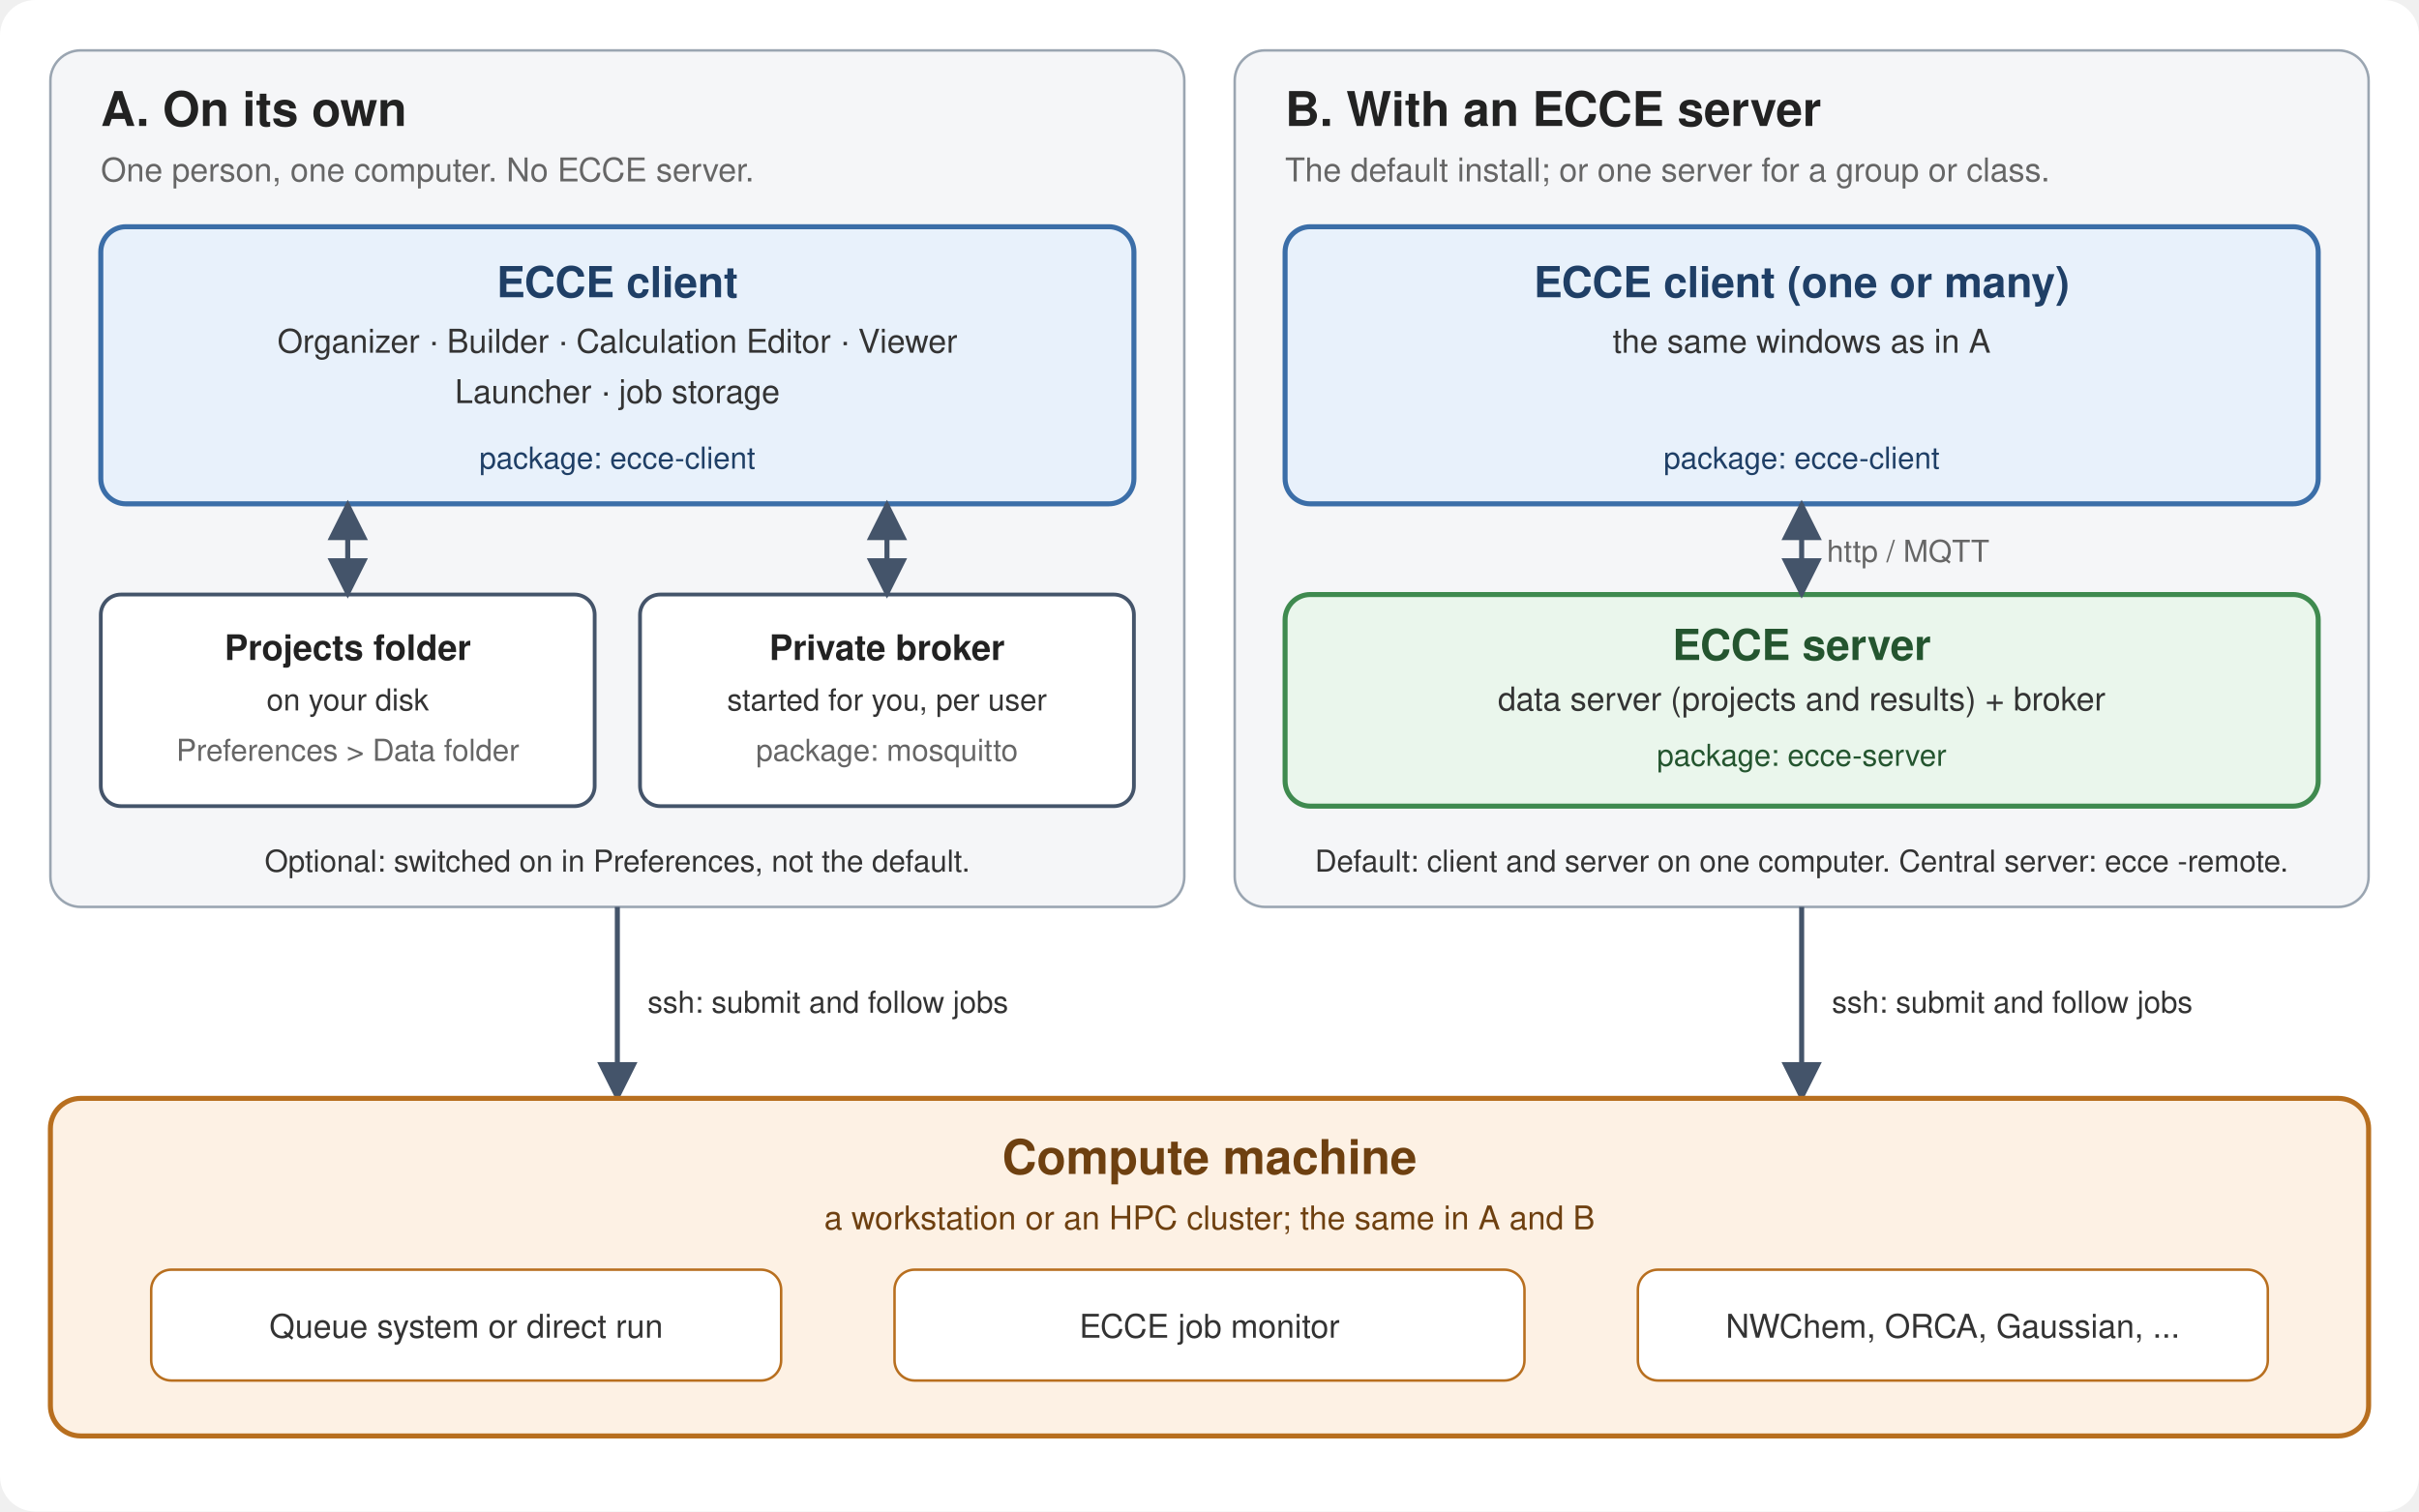
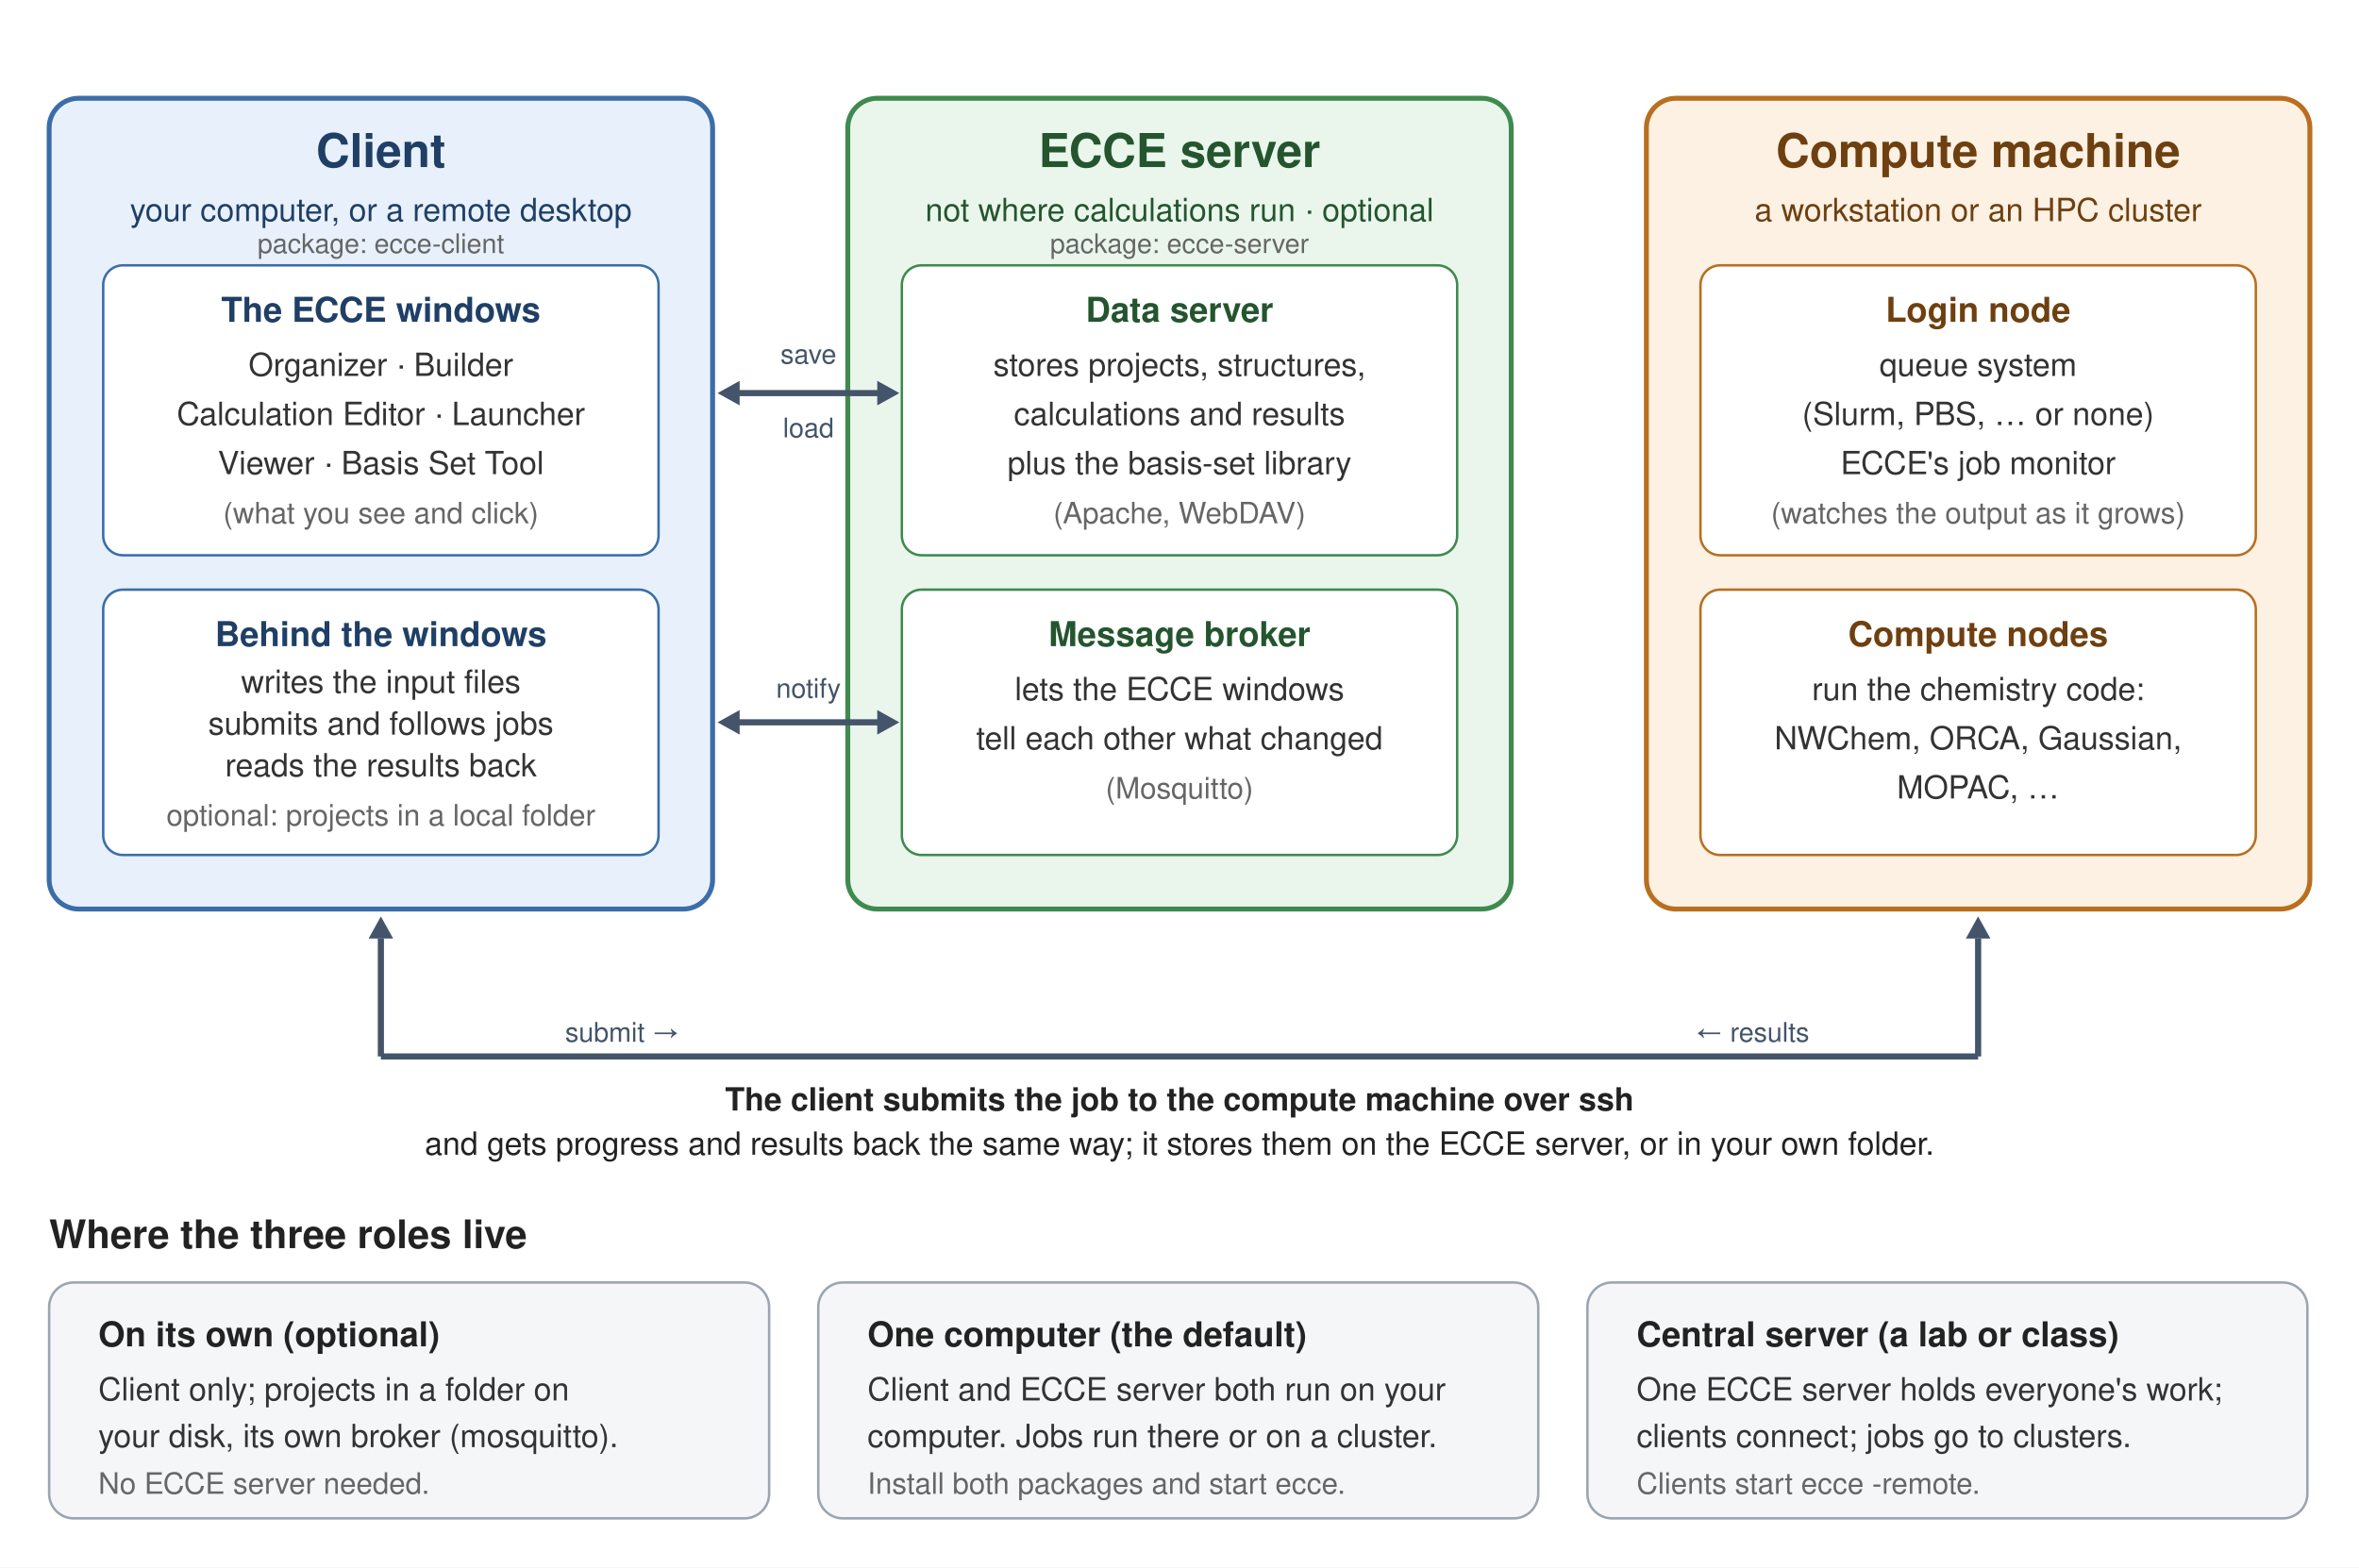
- <svg xmlns="http://www.w3.org/2000/svg" width="960" height="600" viewBox="0 0 960 600" font-family="Helvetica, Arial, sans-serif">
-   <defs>
-     <marker id="a" viewBox="0 0 10 10" refX="9" refY="5" markerWidth="8" markerHeight="8" orient="auto-start-reverse">
-       <path d="M0,0 L10,5 L0,10 z" fill="#44546a" />
-     </marker>
-   </defs>
-   <rect width="960" height="600" rx="14" fill="#ffffff" />
-   <rect x="20" y="20" width="450" height="340" rx="12" fill="#f5f6f8" stroke="#9aa5b1" />
-   <text x="40" y="50" font-size="19" font-weight="bold" fill="#222">A. On its own</text>
-   <text x="40" y="72" font-size="13" fill="#666">One person, one computer. No ECCE server.</text>
-   <rect x="40" y="90" width="410" height="110" rx="10" fill="#e8f1fb" stroke="#3b6ea8" stroke-width="2" />
-   <text x="245" y="118" text-anchor="middle" font-size="17" font-weight="bold" fill="#1f3f66">ECCE client</text>
-   <text x="245" y="140" text-anchor="middle" font-size="13" fill="#333">Organizer · Builder · Calculation Editor · Viewer</text>
-   <text x="245" y="160" text-anchor="middle" font-size="13" fill="#333">Launcher · job storage</text>
-   <text x="245" y="186" text-anchor="middle" font-size="12" fill="#1f3f66">package: ecce-client</text>
-   <rect x="40" y="236" width="196" height="84" rx="8" fill="#ffffff" stroke="#44546a" stroke-width="1.5" />
-   <text x="138" y="262" text-anchor="middle" font-size="14" font-weight="bold" fill="#222">Projects folder</text>
-   <text x="138" y="282" text-anchor="middle" font-size="12" fill="#333">on your disk</text>
-   <text x="138" y="302" text-anchor="middle" font-size="12" fill="#666">Preferences &gt; Data folder</text>
-   <rect x="254" y="236" width="196" height="84" rx="8" fill="#ffffff" stroke="#44546a" stroke-width="1.5" />
-   <text x="352" y="262" text-anchor="middle" font-size="14" font-weight="bold" fill="#222">Private broker</text>
-   <text x="352" y="282" text-anchor="middle" font-size="12" fill="#333">started for you, per user</text>
-   <text x="352" y="302" text-anchor="middle" font-size="12" fill="#666">package: mosquitto</text>
-   <line x1="138" y1="200" x2="138" y2="236" stroke="#44546a" stroke-width="2" marker-end="url(#a)" marker-start="url(#a)" />
-   <line x1="352" y1="200" x2="352" y2="236" stroke="#44546a" stroke-width="2" marker-end="url(#a)" marker-start="url(#a)" />
-   <text x="245" y="346" text-anchor="middle" font-size="12" fill="#333">Optional: switched on in Preferences, not the default.</text>
-   <rect x="490" y="20" width="450" height="340" rx="12" fill="#f5f6f8" stroke="#9aa5b1" />
-   <text x="510" y="50" font-size="19" font-weight="bold" fill="#222">B. With an ECCE server</text>
-   <text x="510" y="72" font-size="13" fill="#666">The default install; or one server for a group or class.</text>
-   <rect x="510" y="90" width="410" height="110" rx="10" fill="#e8f1fb" stroke="#3b6ea8" stroke-width="2" />
-   <text x="715" y="118" text-anchor="middle" font-size="17" font-weight="bold" fill="#1f3f66">ECCE client (one or many)</text>
-   <text x="715" y="140" text-anchor="middle" font-size="13" fill="#333">the same windows as in A</text>
-   <text x="715" y="186" text-anchor="middle" font-size="12" fill="#1f3f66">package: ecce-client</text>
-   <rect x="510" y="236" width="410" height="84" rx="10" fill="#eaf6ec" stroke="#3f8a4f" stroke-width="2" />
-   <text x="715" y="262" text-anchor="middle" font-size="17" font-weight="bold" fill="#24552f">ECCE server</text>
-   <text x="715" y="282" text-anchor="middle" font-size="13" fill="#333">data server (projects and results) + broker</text>
-   <text x="715" y="304" text-anchor="middle" font-size="12" fill="#24552f">package: ecce-server</text>
-   <line x1="715" y1="200" x2="715" y2="236" stroke="#44546a" stroke-width="2" marker-end="url(#a)" marker-start="url(#a)" />
-   <text x="725" y="223" font-size="12" fill="#666">http / MQTT</text>
-   <text x="715" y="346" text-anchor="middle" font-size="12" fill="#333">Default: client and server on one computer. Central server: ecce -remote.</text>
-   <line x1="245" y1="360" x2="245" y2="436" stroke="#44546a" stroke-width="2" marker-end="url(#a)" />
-   <line x1="715" y1="360" x2="715" y2="436" stroke="#44546a" stroke-width="2" marker-end="url(#a)" />
-   <text x="257" y="402" font-size="12" fill="#333">ssh: submit and follow jobs</text>
-   <text x="727" y="402" font-size="12" fill="#333">ssh: submit and follow jobs</text>
-   <rect x="20" y="436" width="920" height="134" rx="12" fill="#fdf1e4" stroke="#b86f1f" stroke-width="2" />
-   <text x="480" y="466" text-anchor="middle" font-size="19" font-weight="bold" fill="#6e4010">Compute machine</text>
-   <text x="480" y="488" text-anchor="middle" font-size="13" fill="#6e4010">a workstation or an HPC cluster; the same in A and B</text>
-   <rect x="60" y="504" width="250" height="44" rx="8" fill="#ffffff" stroke="#b86f1f" />
-   <text x="185" y="531" text-anchor="middle" font-size="13" fill="#333">Queue system or direct run</text>
-   <rect x="355" y="504" width="250" height="44" rx="8" fill="#ffffff" stroke="#b86f1f" />
-   <text x="480" y="531" text-anchor="middle" font-size="13" fill="#333">ECCE job monitor</text>
-   <rect x="650" y="504" width="250" height="44" rx="8" fill="#ffffff" stroke="#b86f1f" />
-   <text x="775" y="531" text-anchor="middle" font-size="13" fill="#333">NWChem, ORCA, Gaussian, ...</text>
+ <svg xmlns="http://www.w3.org/2000/svg" width="960" height="638" viewBox="0 0 960 638" font-family="Helvetica, Arial, sans-serif">
+   <rect width="960" height="638" fill="#ffffff" />
+   <rect x="20" y="40" width="270" height="330" rx="12" fill="#e8f1fb" stroke="#3b6ea8" stroke-width="2" />
+   <text x="155" y="68" text-anchor="middle" font-size="19" font-weight="bold" fill="#1f3f66">Client</text>
+   <text x="155" y="90" text-anchor="middle" font-size="13" fill="#1f3f66">your computer, or a remote desktop</text>
+   <text x="155" y="103" text-anchor="middle" font-size="11" fill="#666">package: ecce-client</text>
+   <rect x="42" y="108" width="226" height="118" rx="8" fill="#ffffff" stroke="#3b6ea8" />
+   <text x="155" y="131" text-anchor="middle" font-size="14" font-weight="bold" fill="#1f3f66">The ECCE windows</text>
+   <text x="155" y="153" text-anchor="middle" font-size="13" fill="#333">Organizer · Builder</text>
+   <text x="155" y="173" text-anchor="middle" font-size="13" fill="#333">Calculation Editor · Launcher</text>
+   <text x="155" y="193" text-anchor="middle" font-size="13" fill="#333">Viewer · Basis Set Tool</text>
+   <text x="155" y="213" text-anchor="middle" font-size="12" fill="#666">(what you see and click)</text>
+   <rect x="42" y="240" width="226" height="108" rx="8" fill="#ffffff" stroke="#3b6ea8" />
+   <text x="155" y="263" text-anchor="middle" font-size="14" font-weight="bold" fill="#1f3f66">Behind the windows</text>
+   <text x="155" y="282" text-anchor="middle" font-size="13" fill="#333">writes the input files</text>
+   <text x="155" y="299" text-anchor="middle" font-size="13" fill="#333">submits and follows jobs</text>
+   <text x="155" y="316" text-anchor="middle" font-size="13" fill="#333">reads the results back</text>
+   <text x="155" y="336" text-anchor="middle" font-size="12" fill="#666">optional: projects in a local folder</text>
+   <rect x="345" y="40" width="270" height="330" rx="12" fill="#eaf6ec" stroke="#3f8a4f" stroke-width="2" />
+   <text x="480" y="68" text-anchor="middle" font-size="19" font-weight="bold" fill="#24552f">ECCE server</text>
+   <text x="480" y="90" text-anchor="middle" font-size="13" fill="#24552f">not where calculations run · optional</text>
+   <text x="480" y="103" text-anchor="middle" font-size="11" fill="#666">package: ecce-server</text>
+   <rect x="367" y="108" width="226" height="118" rx="8" fill="#ffffff" stroke="#3f8a4f" />
+   <text x="480" y="131" text-anchor="middle" font-size="14" font-weight="bold" fill="#24552f">Data server</text>
+   <text x="480" y="153" text-anchor="middle" font-size="13" fill="#333">stores projects, structures,</text>
+   <text x="480" y="173" text-anchor="middle" font-size="13" fill="#333">calculations and results</text>
+   <text x="480" y="193" text-anchor="middle" font-size="13" fill="#333">plus the basis-set library</text>
+   <text x="480" y="213" text-anchor="middle" font-size="12" fill="#666">(Apache, WebDAV)</text>
+   <rect x="367" y="240" width="226" height="108" rx="8" fill="#ffffff" stroke="#3f8a4f" />
+   <text x="480" y="263" text-anchor="middle" font-size="14" font-weight="bold" fill="#24552f">Message broker</text>
+   <text x="480" y="285" text-anchor="middle" font-size="13" fill="#333">lets the ECCE windows</text>
+   <text x="480" y="305" text-anchor="middle" font-size="13" fill="#333">tell each other what changed</text>
+   <text x="480" y="325" text-anchor="middle" font-size="12" fill="#666">(Mosquitto)</text>
+   <rect x="670" y="40" width="270" height="330" rx="12" fill="#fdf1e4" stroke="#b86f1f" stroke-width="2" />
+   <text x="805" y="68" text-anchor="middle" font-size="19" font-weight="bold" fill="#6e4010">Compute machine</text>
+   <text x="805" y="90" text-anchor="middle" font-size="13" fill="#6e4010">a workstation or an HPC cluster</text>
+   <rect x="692" y="108" width="226" height="118" rx="8" fill="#ffffff" stroke="#b86f1f" />
+   <text x="805" y="131" text-anchor="middle" font-size="14" font-weight="bold" fill="#6e4010">Login node</text>
+   <text x="805" y="153" text-anchor="middle" font-size="13" fill="#333">queue system</text>
+   <text x="805" y="173" text-anchor="middle" font-size="13" fill="#333">(Slurm, PBS, … or none)</text>
+   <text x="805" y="193" text-anchor="middle" font-size="13" fill="#333">ECCE's job monitor</text>
+   <text x="805" y="213" text-anchor="middle" font-size="12" fill="#666">(watches the output as it grows)</text>
+   <rect x="692" y="240" width="226" height="108" rx="8" fill="#ffffff" stroke="#b86f1f" />
+   <text x="805" y="263" text-anchor="middle" font-size="14" font-weight="bold" fill="#6e4010">Compute nodes</text>
+   <text x="805" y="285" text-anchor="middle" font-size="13" fill="#333">run the chemistry code:</text>
+   <text x="805" y="305" text-anchor="middle" font-size="13" fill="#333">NWChem, ORCA, Gaussian,</text>
+   <text x="805" y="325" text-anchor="middle" font-size="13" fill="#333">MOPAC, …</text>
+   <line x1="300" y1="160" x2="358" y2="160" stroke="#44546a" stroke-width="2.5" />
+   <polygon points="292,160 301,155 301,165" fill="#44546a" />
+   <polygon points="366,160 357,155 357,165" fill="#44546a" />
+   <text x="329" y="148" text-anchor="middle" font-size="11" fill="#44546a">save</text>
+   <text x="329" y="178" text-anchor="middle" font-size="11" fill="#44546a">load</text>
+   <line x1="300" y1="294" x2="358" y2="294" stroke="#44546a" stroke-width="2.5" />
+   <polygon points="292,294 301,289 301,299" fill="#44546a" />
+   <polygon points="366,294 357,289 357,299" fill="#44546a" />
+   <text x="329" y="284" text-anchor="middle" font-size="11" fill="#44546a">notify</text>
+   <line x1="155" y1="382" x2="155" y2="430" stroke="#44546a" stroke-width="2.5" />
+   <line x1="155" y1="430" x2="805" y2="430" stroke="#44546a" stroke-width="2.5" />
+   <line x1="805" y1="430" x2="805" y2="382" stroke="#44546a" stroke-width="2.5" />
+   <polygon points="155,373 150,382 160,382" fill="#44546a" />
+   <polygon points="805,373 800,382 810,382" fill="#44546a" />
+   <text x="480" y="452" text-anchor="middle" font-size="13" font-weight="bold" fill="#222">The client submits the job to the compute machine over ssh</text>
+   <text x="480" y="470" text-anchor="middle" font-size="13" fill="#222">and gets progress and results back the same way; it stores them on the ECCE server, or in your own folder.</text>
+   <text x="230" y="424" font-size="11" fill="#44546a">submit →</text>
+   <text x="690" y="424" font-size="11" fill="#44546a">← results</text>
+   <text x="20" y="508" font-size="16" font-weight="bold" fill="#222">Where the three roles live</text>
+   <rect x="20" y="522" width="293" height="96" rx="10" fill="#f5f6f8" stroke="#9aa5b1" />
+   <text x="40" y="548" font-size="14" font-weight="bold" fill="#222">On its own (optional)</text>
+   <text x="40" y="570" font-size="13" fill="#333">Client only; projects in a folder on</text>
+   <text x="40" y="589" font-size="13" fill="#333">your disk, its own broker (mosquitto).</text>
+   <text x="40" y="608" font-size="12" fill="#666">No ECCE server needed.</text>
+   <rect x="333" y="522" width="293" height="96" rx="10" fill="#f5f6f8" stroke="#9aa5b1" />
+   <text x="353" y="548" font-size="14" font-weight="bold" fill="#222">One computer (the default)</text>
+   <text x="353" y="570" font-size="13" fill="#333">Client and ECCE server both run on your</text>
+   <text x="353" y="589" font-size="13" fill="#333">computer. Jobs run there or on a cluster.</text>
+   <text x="353" y="608" font-size="12" fill="#666">Install both packages and start ecce.</text>
+   <rect x="646" y="522" width="293" height="96" rx="10" fill="#f5f6f8" stroke="#9aa5b1" />
+   <text x="666" y="548" font-size="14" font-weight="bold" fill="#222">Central server (a lab or class)</text>
+   <text x="666" y="570" font-size="13" fill="#333">One ECCE server holds everyone's work;</text>
+   <text x="666" y="589" font-size="13" fill="#333">clients connect; jobs go to clusters.</text>
+   <text x="666" y="608" font-size="12" fill="#666">Clients start ecce -remote.</text>
</svg>
